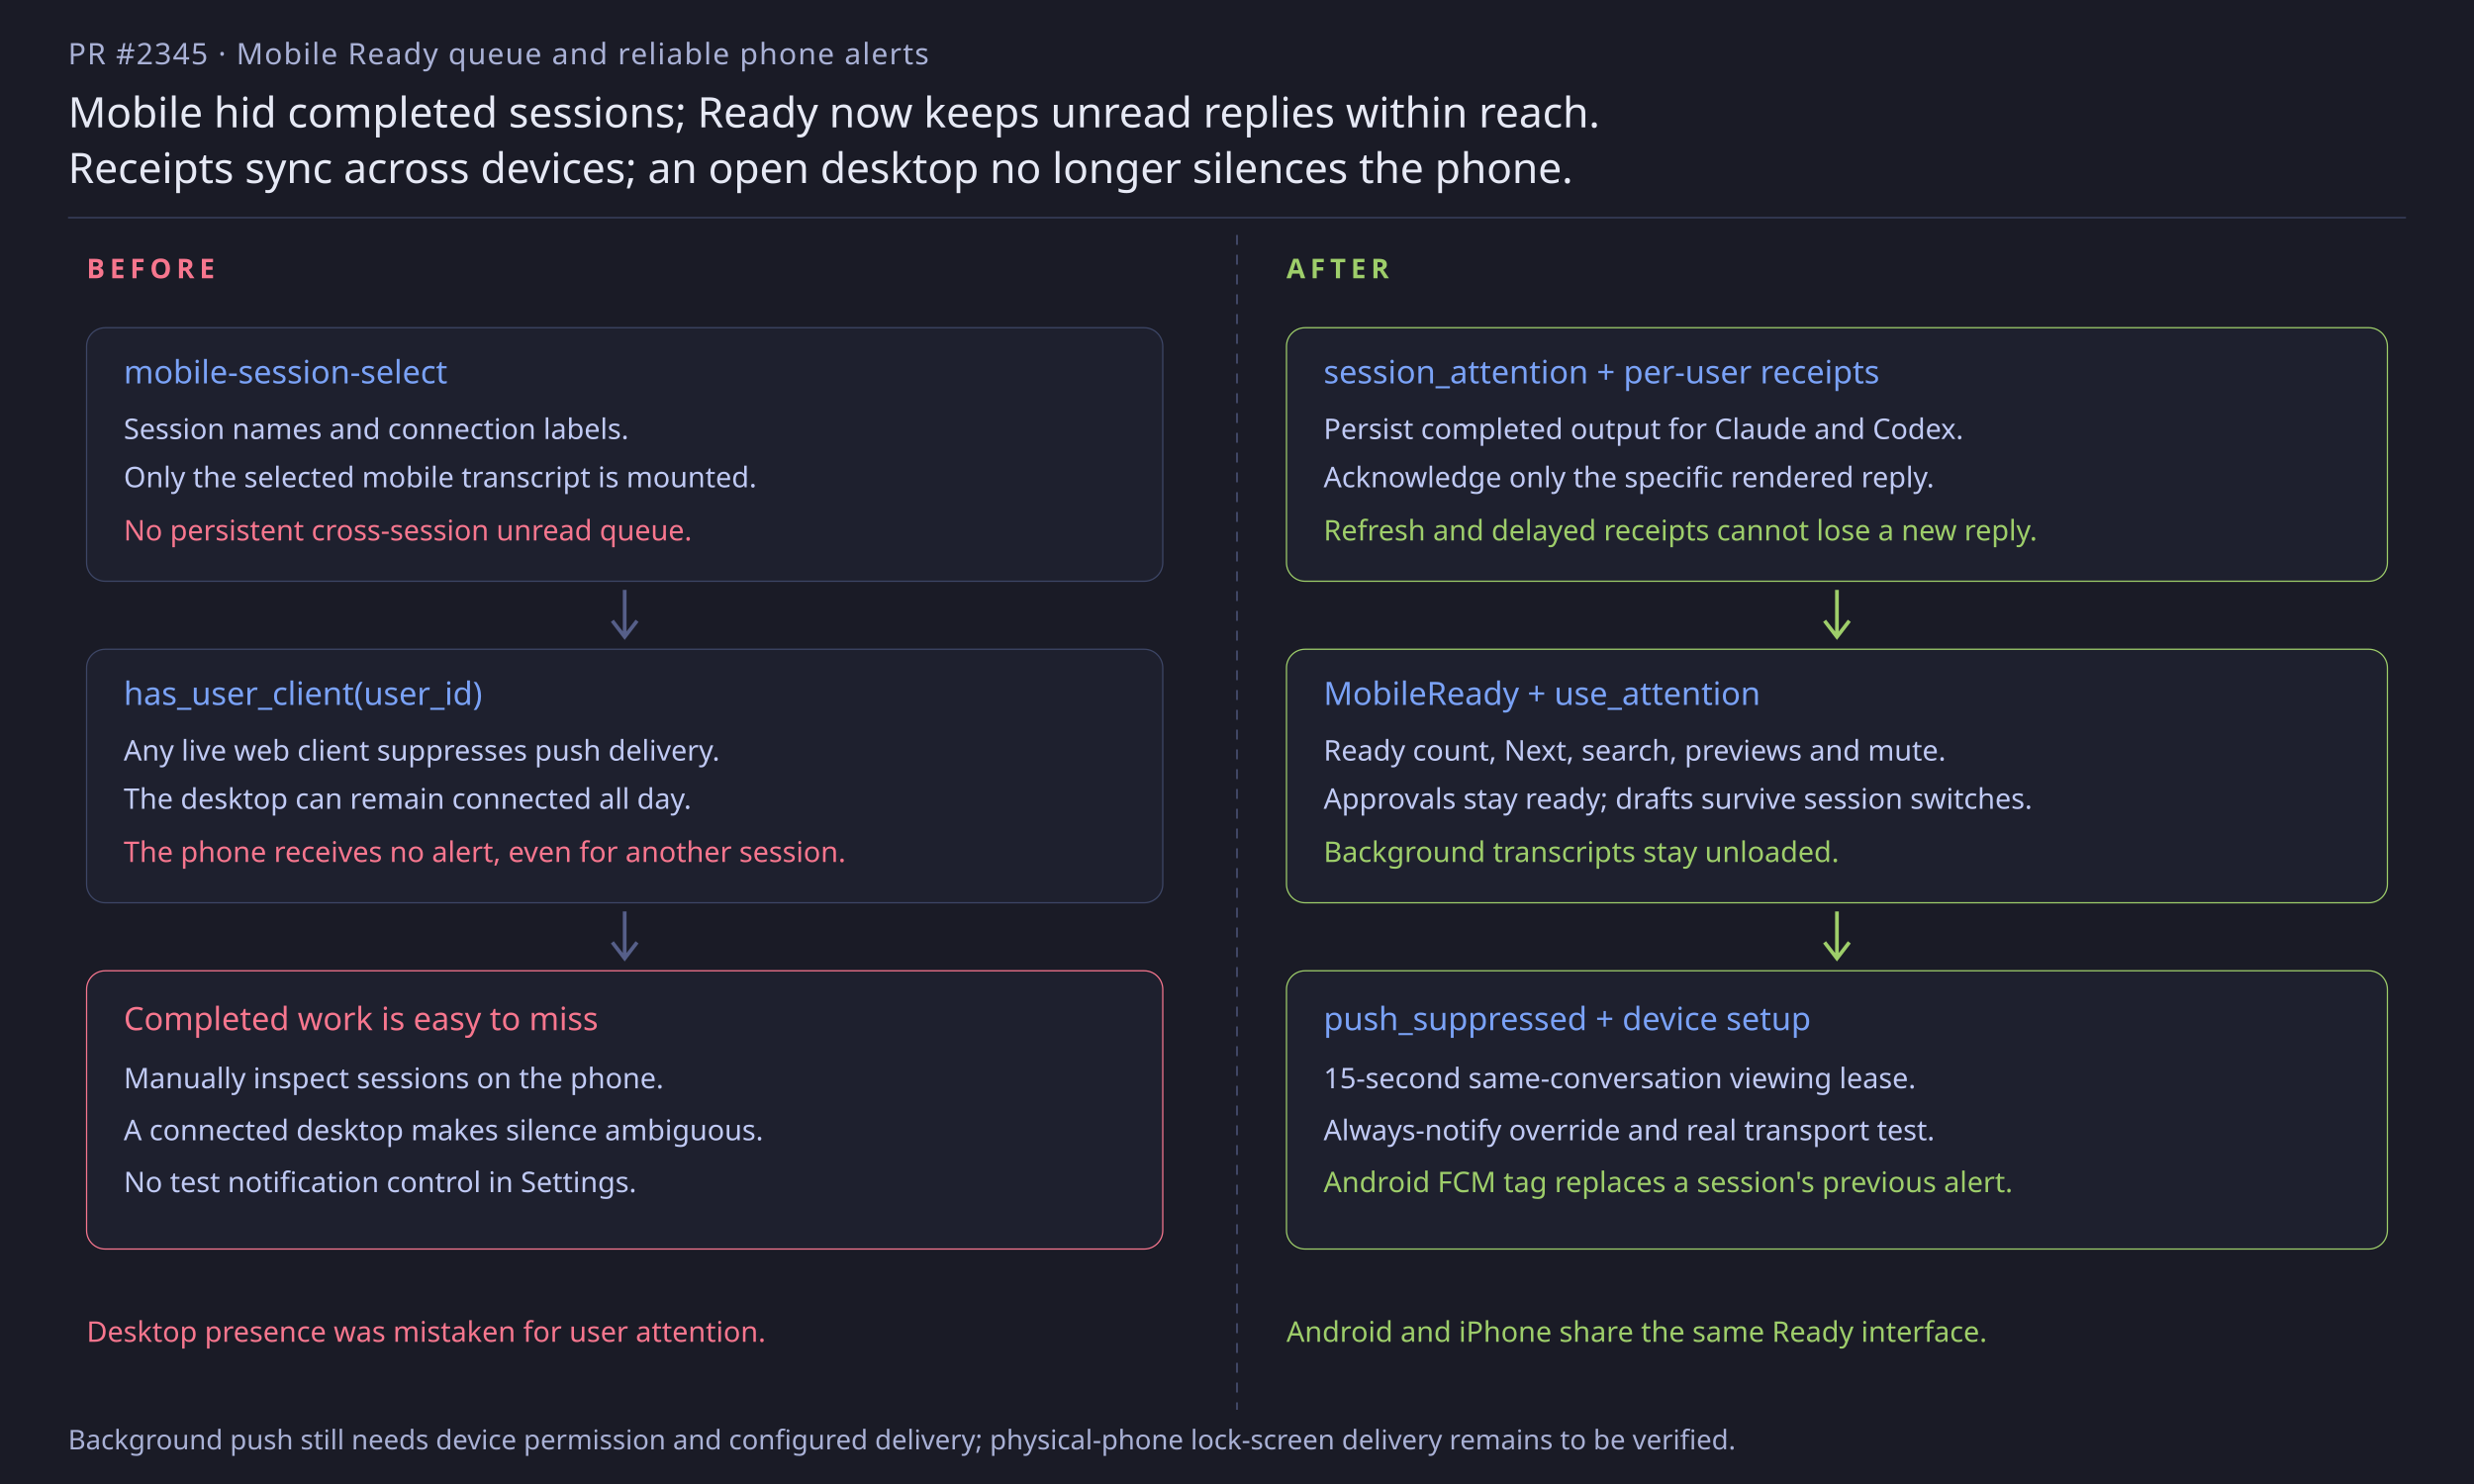
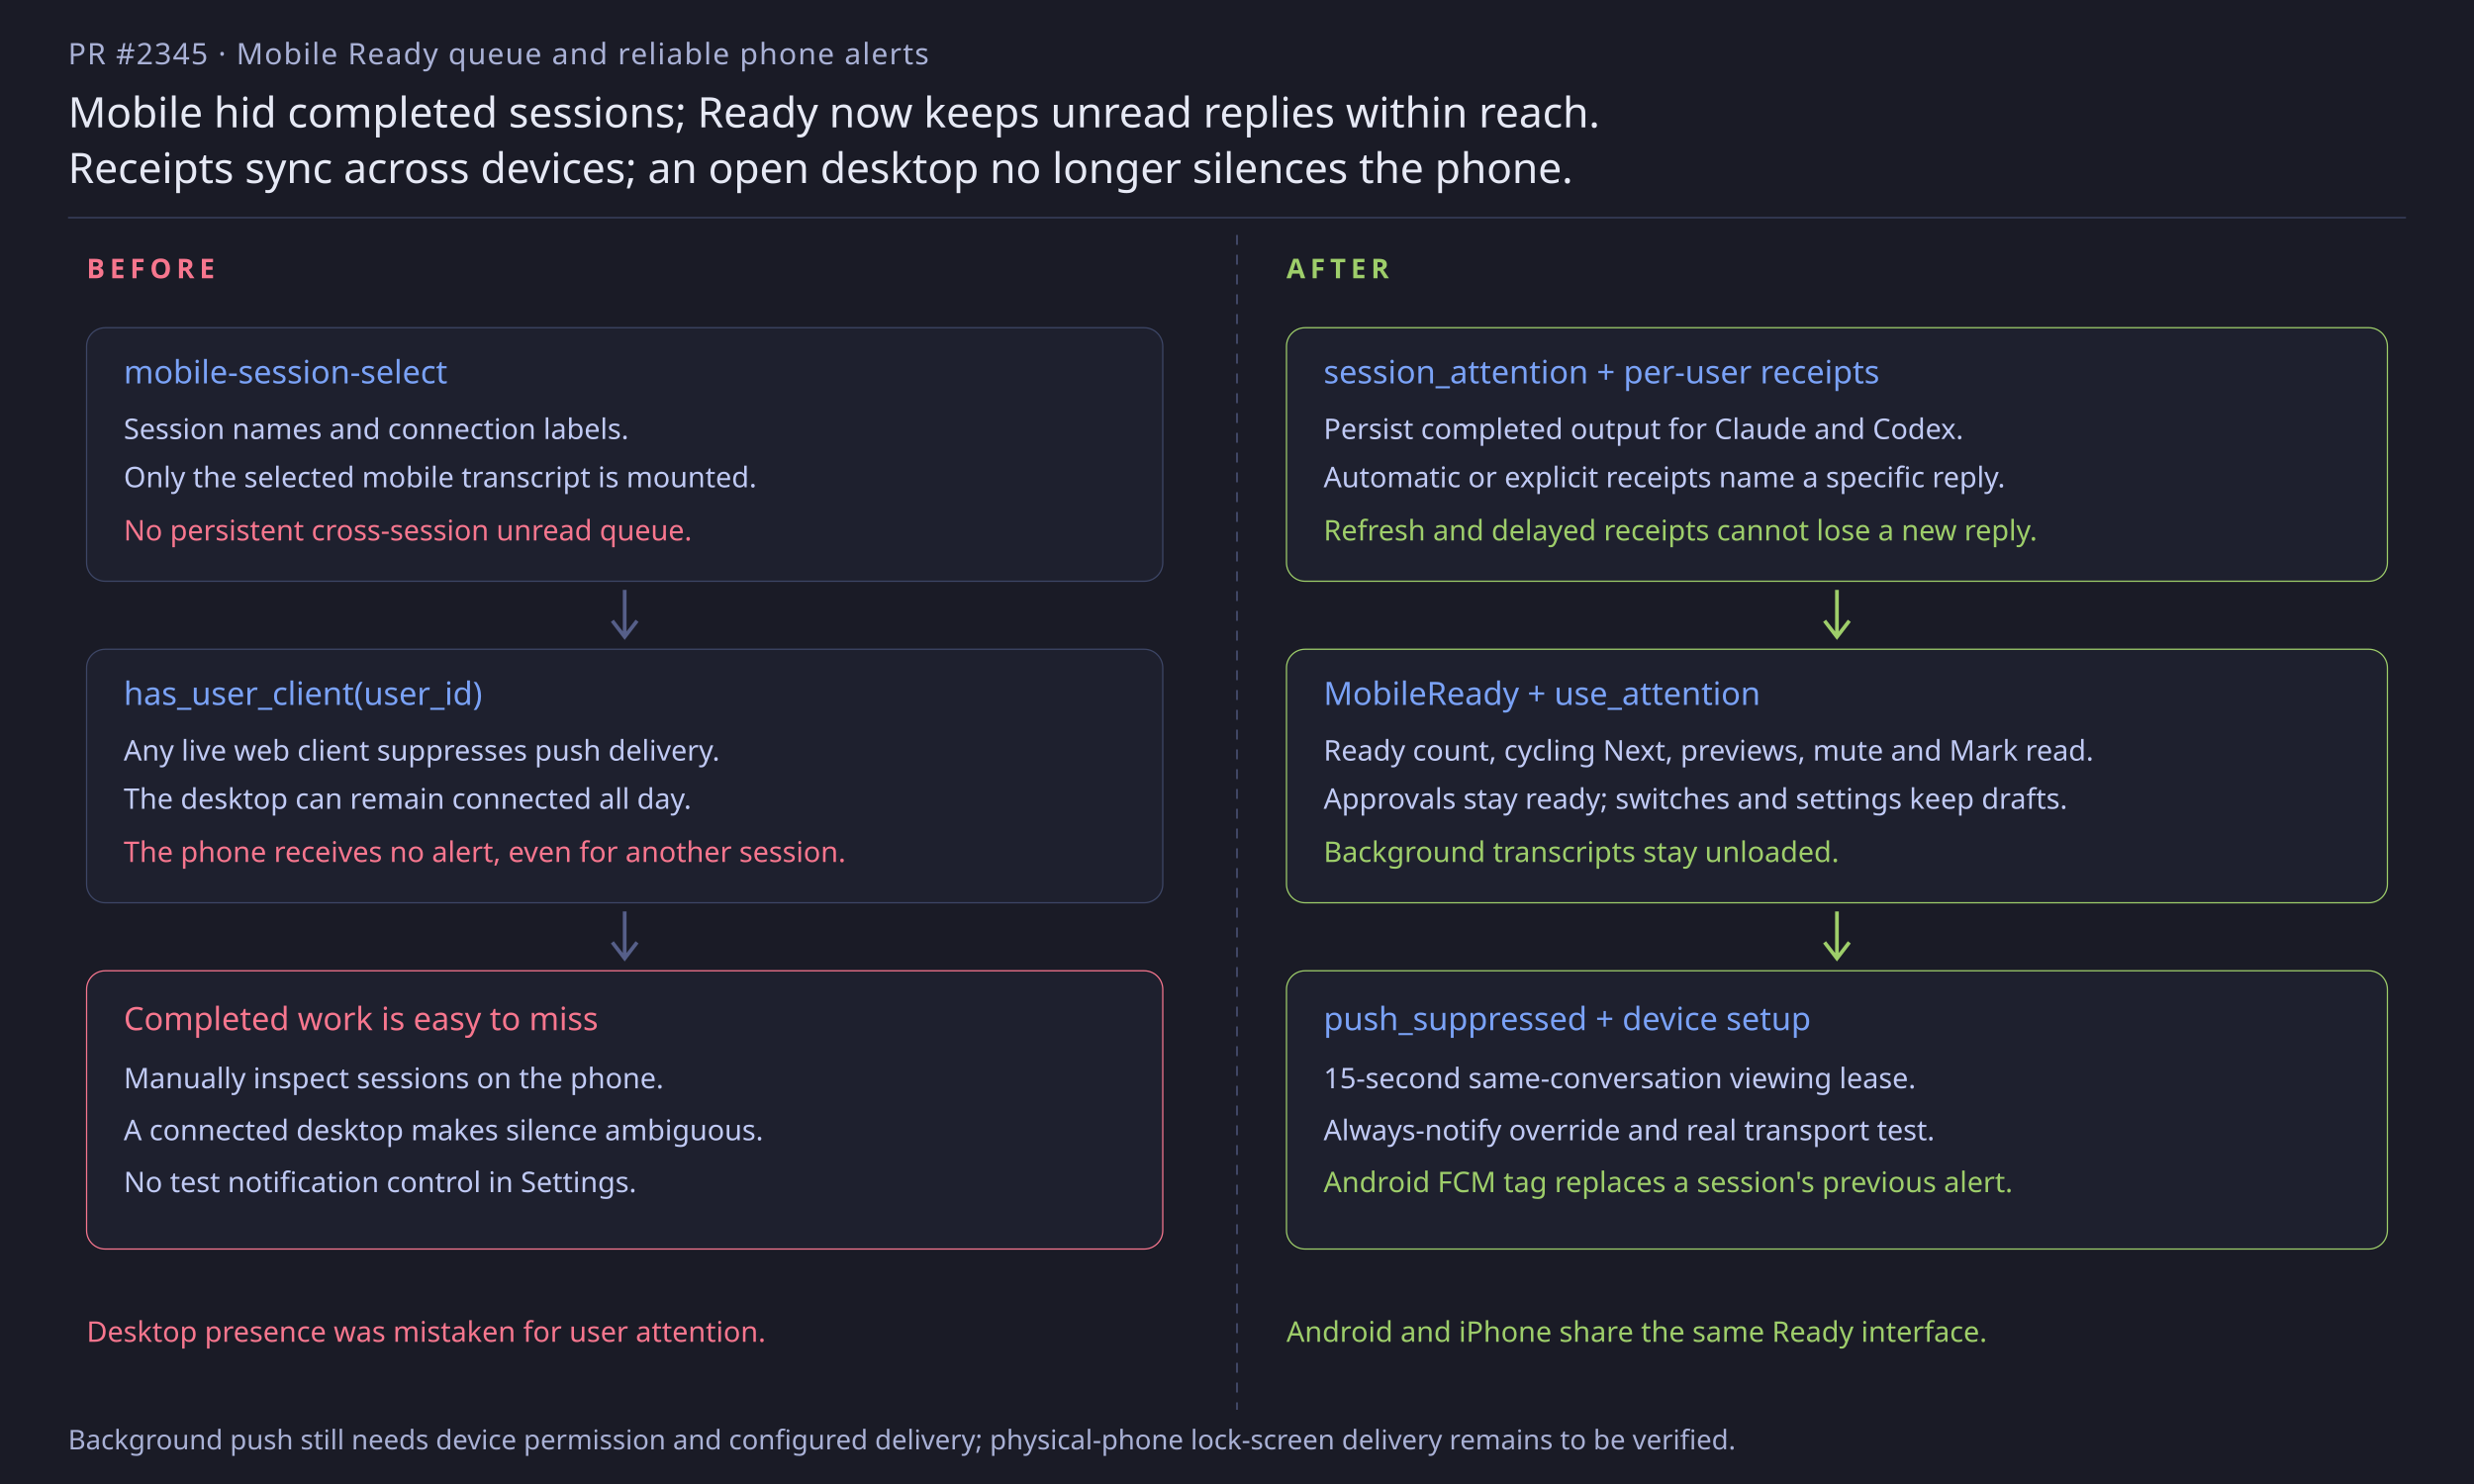
<svg xmlns="http://www.w3.org/2000/svg" width="2000" height="1200" viewBox="0 0 2000 1200">
  <rect width="2000" height="1200" fill="#1a1b26" />
  <g font-family="sans-serif">
    <text x="55" y="52" font-size="24" fill="#a9b1d6" letter-spacing="1">PR #2345 · Mobile Ready queue and reliable phone alerts</text>
    <text x="55" y="103" font-size="34" fill="#e6e9f5">Mobile hid completed sessions; Ready now keeps unread replies within reach.</text>
    <text x="55" y="148" font-size="34" fill="#e6e9f5">Receipts sync across devices; an open desktop no longer silences the phone.</text>
    <path d="M55 176 H1945" stroke="#3d4666" />
    <path d="M1000 190 V1140" stroke="#565f89" stroke-dasharray="8 8" />
    <text x="70" y="225" font-size="22" font-weight="bold" letter-spacing="4" fill="#f7768e">BEFORE</text>
    <text x="1040" y="225" font-size="22" font-weight="bold" letter-spacing="4" fill="#9ece6a">AFTER</text>
    <rect x="70" y="265" width="870" height="205" rx="15" fill="#1e202e" stroke="#3d4666" />
    <text x="100" y="310" font-size="26" fill="#7aa2f7">mobile-session-select</text>
    <text x="100" y="355" font-size="23" fill="#c0caf5">Session names and connection labels.</text>
    <text x="100" y="394" font-size="23" fill="#c0caf5">Only the selected mobile transcript is mounted.</text>
    <text x="100" y="437" font-size="23" fill="#f7768e">No persistent cross-session unread queue.</text>
    <path d="M505 477 V515 M495 502 L505 515 L515 502" fill="none" stroke="#565f89" stroke-width="3" />
    <rect x="1040" y="265" width="890" height="205" rx="15" fill="#1e202e" stroke="#9ece6a" />
    <text x="1070" y="310" font-size="26" fill="#7aa2f7">session_attention + per-user receipts</text>
    <text x="1070" y="355" font-size="23" fill="#c0caf5">Persist completed output for Claude and Codex.</text>
-     <text x="1070" y="394" font-size="23" fill="#c0caf5">Acknowledge only the specific rendered reply.</text>
+     <text x="1070" y="394" font-size="23" fill="#c0caf5">Automatic or explicit receipts name a specific reply.</text>
    <text x="1070" y="437" font-size="23" fill="#9ece6a">Refresh and delayed receipts cannot lose a new reply.</text>
    <path d="M1485 477 V515 M1475 502 L1485 515 L1495 502" fill="none" stroke="#9ece6a" stroke-width="3" />
    <rect x="70" y="525" width="870" height="205" rx="15" fill="#1e202e" stroke="#3d4666" />
    <text x="100" y="570" font-size="26" fill="#7aa2f7">has_user_client(user_id)</text>
    <text x="100" y="615" font-size="23" fill="#c0caf5">Any live web client suppresses push delivery.</text>
    <text x="100" y="654" font-size="23" fill="#c0caf5">The desktop can remain connected all day.</text>
    <text x="100" y="697" font-size="23" fill="#f7768e">The phone receives no alert, even for another session.</text>
    <path d="M505 737 V775 M495 762 L505 775 L515 762" fill="none" stroke="#565f89" stroke-width="3" />
    <rect x="1040" y="525" width="890" height="205" rx="15" fill="#1e202e" stroke="#9ece6a" />
    <text x="1070" y="570" font-size="26" fill="#7aa2f7">MobileReady + use_attention</text>
-     <text x="1070" y="615" font-size="23" fill="#c0caf5">Ready count, Next, search, previews and mute.</text>
-     <text x="1070" y="654" font-size="23" fill="#c0caf5">Approvals stay ready; drafts survive session switches.</text>
+     <text x="1070" y="615" font-size="23" fill="#c0caf5">Ready count, cycling Next, previews, mute and Mark read.</text>
+     <text x="1070" y="654" font-size="23" fill="#c0caf5">Approvals stay ready; switches and settings keep drafts.</text>
    <text x="1070" y="697" font-size="23" fill="#9ece6a">Background transcripts stay unloaded.</text>
    <path d="M1485 737 V775 M1475 762 L1485 775 L1495 762" fill="none" stroke="#9ece6a" stroke-width="3" />
    <rect x="70" y="785" width="870" height="225" rx="15" fill="#1e202e" stroke="#f7768e" />
    <text x="100" y="833" font-size="26" fill="#f7768e">Completed work is easy to miss</text>
    <text x="100" y="880" font-size="23" fill="#c0caf5">Manually inspect sessions on the phone.</text>
    <text x="100" y="922" font-size="23" fill="#c0caf5">A connected desktop makes silence ambiguous.</text>
    <text x="100" y="964" font-size="23" fill="#c0caf5">No test notification control in Settings.</text>
    <rect x="1040" y="785" width="890" height="225" rx="15" fill="#1e202e" stroke="#9ece6a" />
    <text x="1070" y="833" font-size="26" fill="#7aa2f7">push_suppressed + device setup</text>
    <text x="1070" y="880" font-size="23" fill="#c0caf5">15-second same-conversation viewing lease.</text>
    <text x="1070" y="922" font-size="23" fill="#c0caf5">Always-notify override and real transport test.</text>
    <text x="1070" y="964" font-size="23" fill="#9ece6a">Android FCM tag replaces a session's previous alert.</text>
    <text x="70" y="1085" font-size="23" fill="#f7768e">Desktop presence was mistaken for user attention.</text>
    <text x="1040" y="1085" font-size="23" fill="#9ece6a">Android and iPhone share the same Ready interface.</text>
    <text x="55" y="1172" font-size="22" fill="#a9b1d6">Background push still needs device permission and configured delivery; physical-phone lock-screen delivery remains to be verified.</text>
  </g>
</svg>
